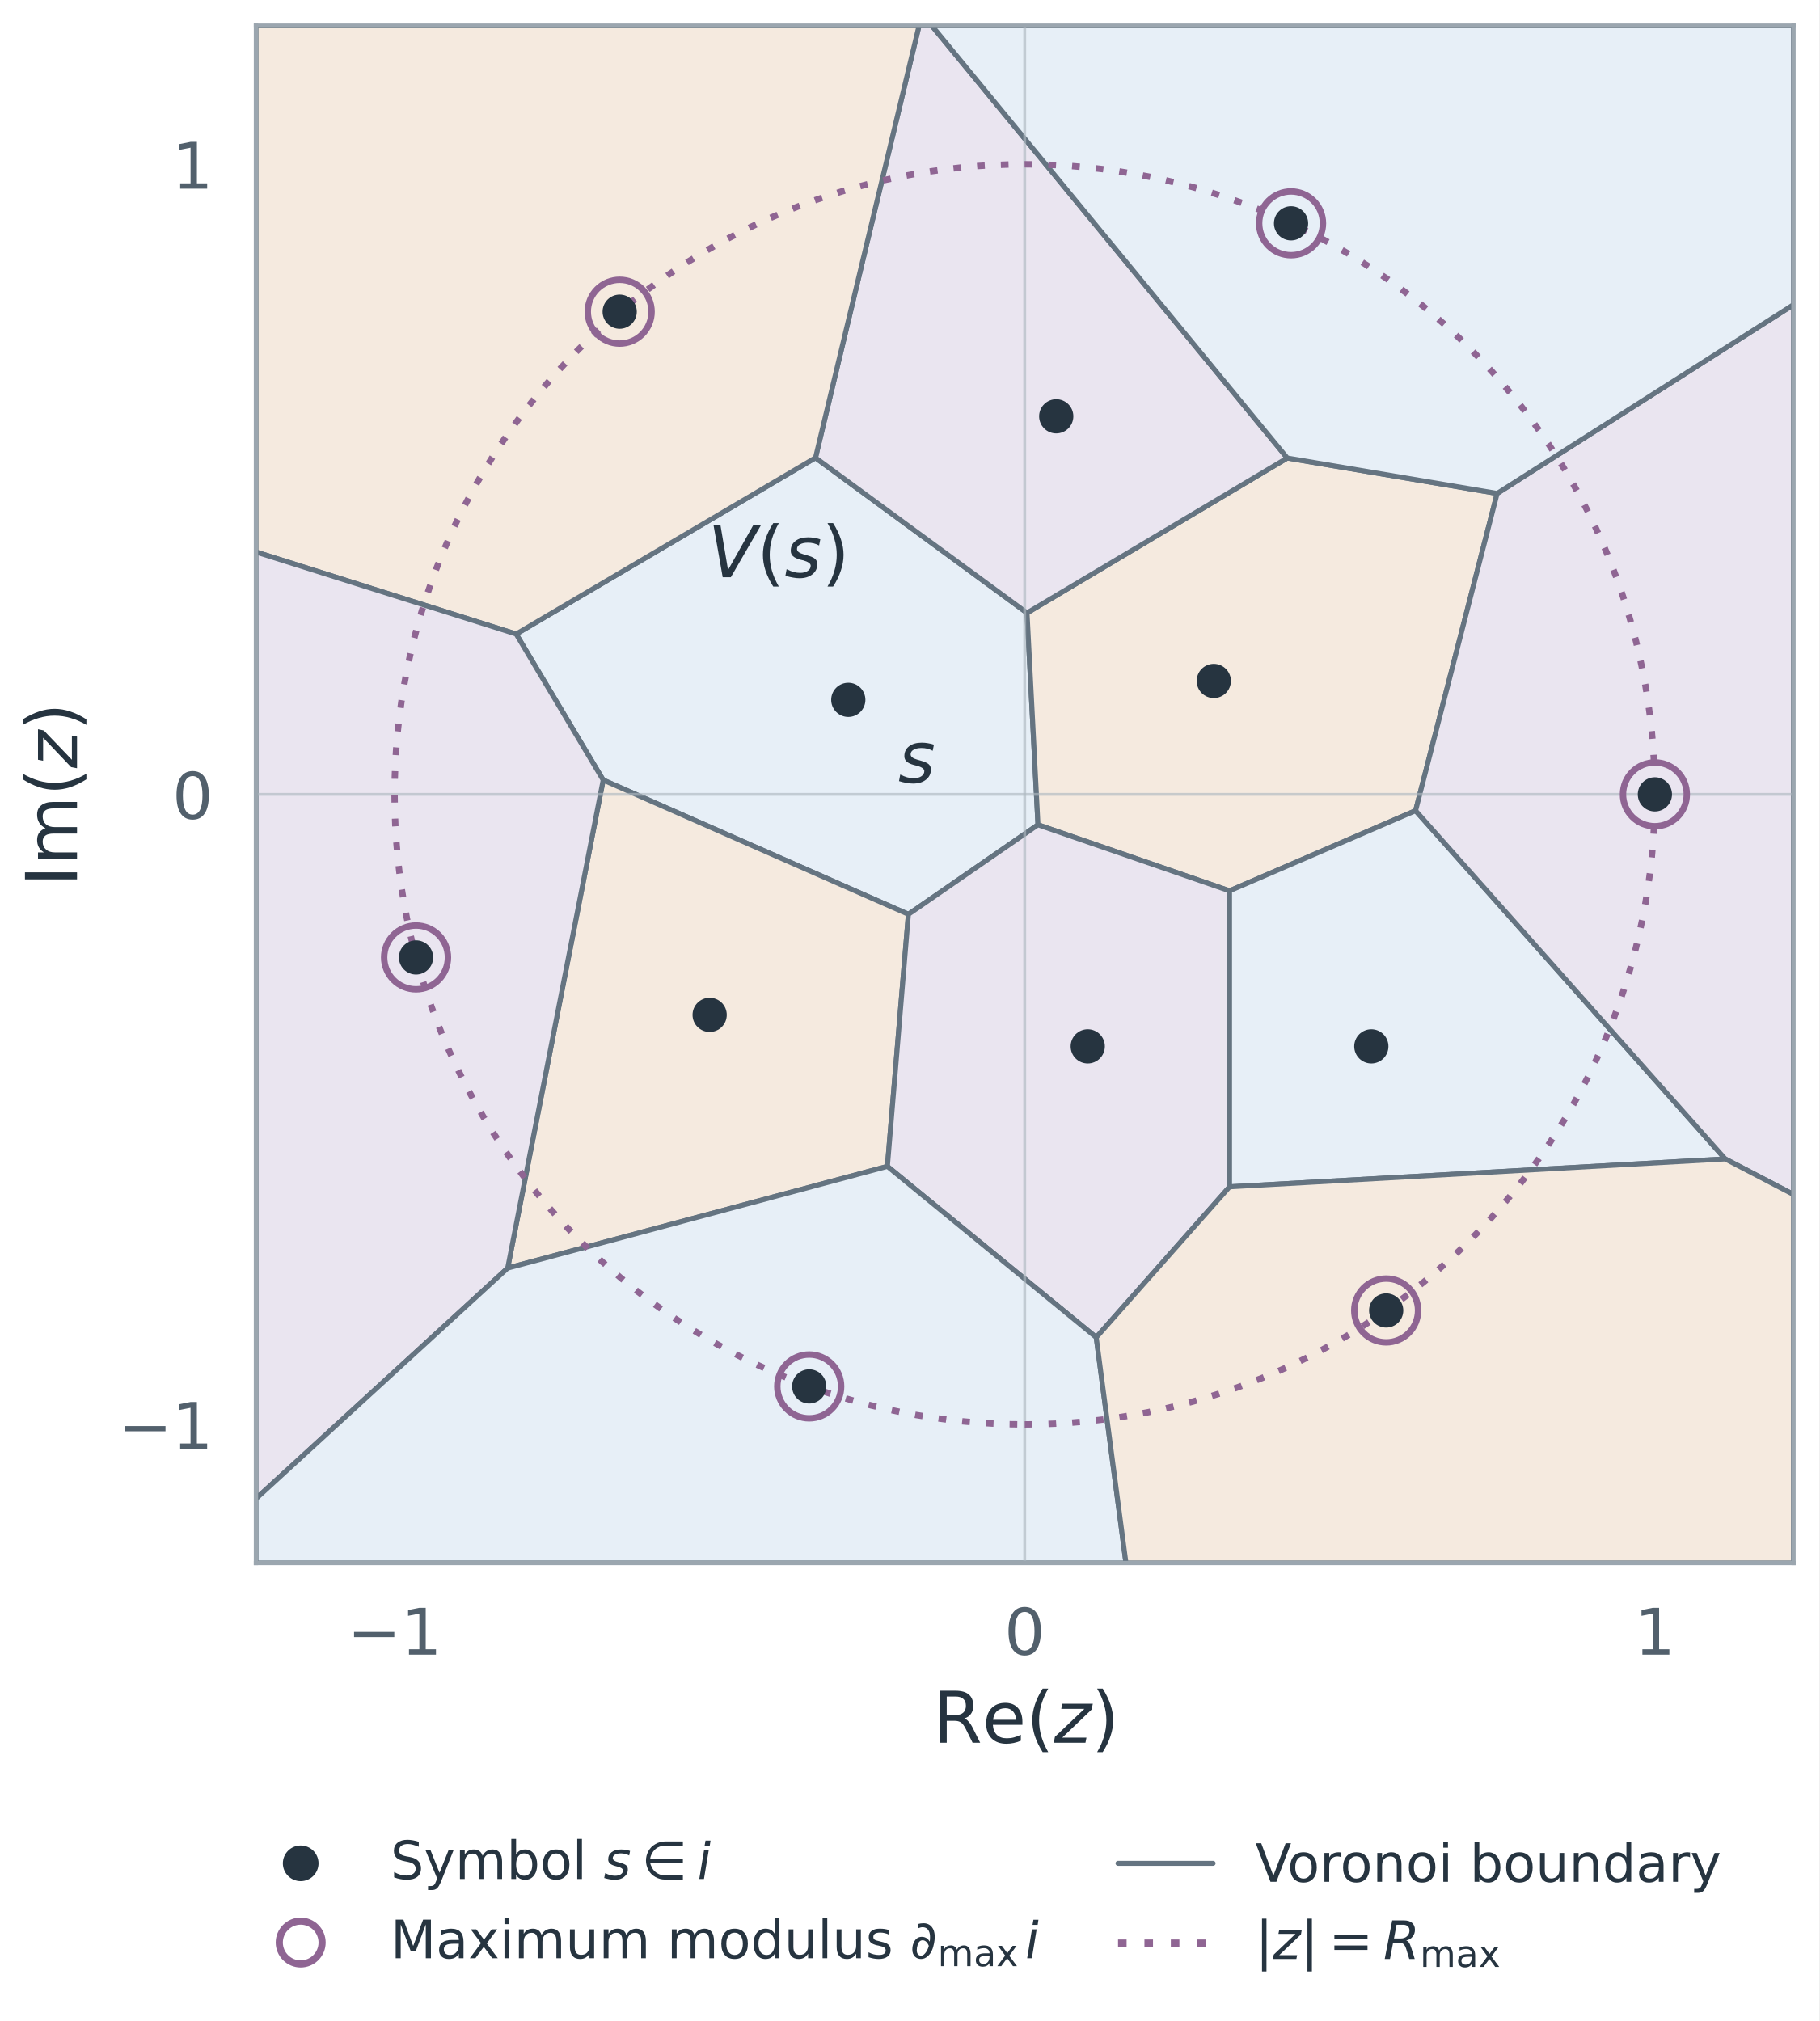
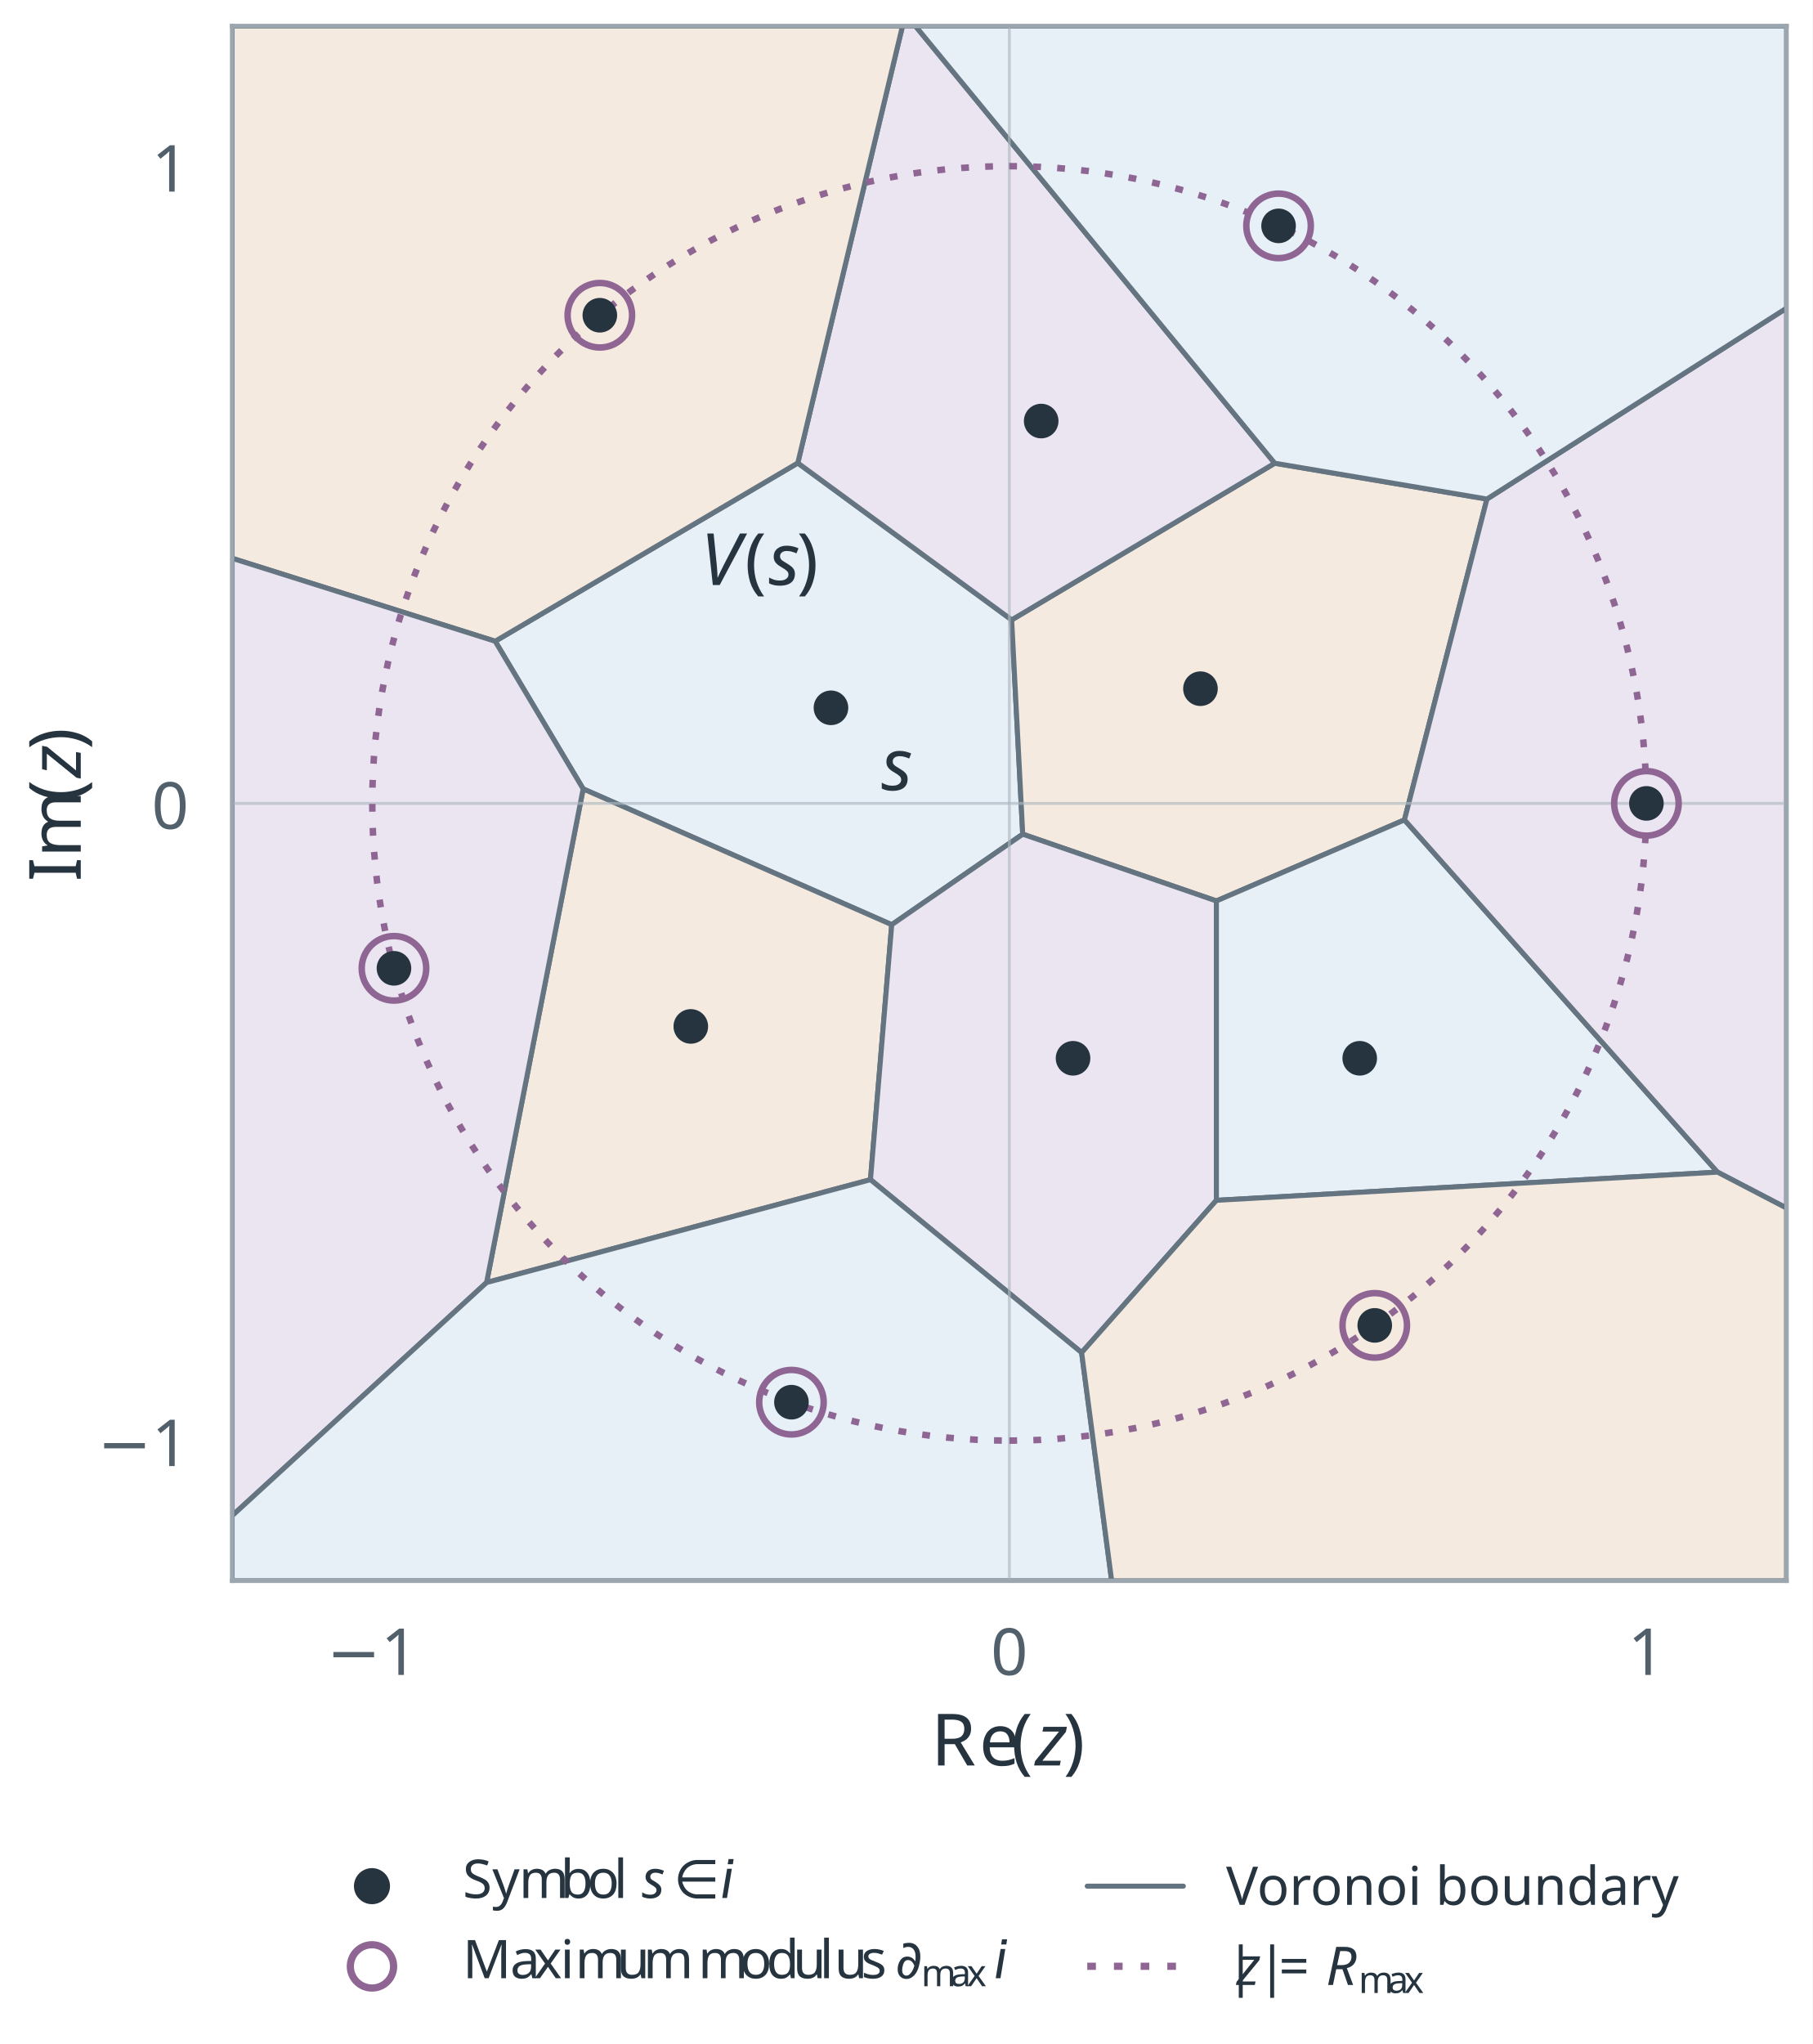
- <svg xmlns="http://www.w3.org/2000/svg" xmlns:xlink="http://www.w3.org/1999/xlink" width="254.966pt" height="283.292pt" viewBox="0 0 254.966 283.292" version="1.1">
+ <svg xmlns="http://www.w3.org/2000/svg" xmlns:xlink="http://www.w3.org/1999/xlink" width="251.273pt" height="283.292pt" viewBox="0 0 251.273 283.292" version="1.1">
  <defs>
    <style type="text/css">*{stroke-linejoin: round; stroke-linecap: butt}</style>
  </defs>
  <g id="figure_1">
    <g id="patch_1">
-       <path d="M 0 283.292  L 254.966 283.292  L 254.966 0  L 0 0  z " style="fill: #ffffff" />
+       <path d="M 0 283.292  L 251.273 283.292  L 251.273 0  L 0 0  z " style="fill: #ffffff" />
    </g>
    <g id="axes_1">
      <g id="patch_2">
-         <path d="M 35.87 219.096  L 251.366 219.096  L 251.366 3.6  L 35.87 3.6  z " style="fill: #ffffff" />
+         <path d="M 32.177 219.096  L 247.673 219.096  L 247.673 3.6  L 32.177 3.6  z " style="fill: #ffffff" />
      </g>
      <g id="matplotlib.axis_1">
        <g id="xtick_1">
          <g id="text_1">
-             <text style="font-size: 9px; font-family: 'DejaVu Sans'; text-anchor: middle; fill: #52606c" x="55.3" y="231.934" transform="rotate(-0 55.30028 231.9339)">−1</text>
+             <text style="font-size: 9px; font-family: 'Termes Figure'; text-anchor: middle; fill: #52606c" x="51.607" y="232.143" transform="rotate(-0 51.60653 232.143)">−1</text>
          </g>
        </g>
        <g id="xtick_2">
          <g id="text_2">
-             <text style="font-size: 9px; font-family: 'DejaVu Sans'; text-anchor: middle; fill: #52606c" x="143.618" y="231.934" transform="rotate(-0 143.6183 231.9339)">0</text>
+             <text style="font-size: 9px; font-family: 'Termes Figure'; text-anchor: middle; fill: #52606c" x="139.925" y="232.143" transform="rotate(-0 139.9246 232.143)">0</text>
          </g>
        </g>
        <g id="xtick_3">
          <g id="text_3">
-             <text style="font-size: 9px; font-family: 'DejaVu Sans'; text-anchor: middle; fill: #52606c" x="231.936" y="231.934" transform="rotate(-0 231.9363 231.9339)">1</text>
+             <text style="font-size: 9px; font-family: 'Termes Figure'; text-anchor: middle; fill: #52606c" x="228.243" y="232.143" transform="rotate(-0 228.2426 232.143)">1</text>
          </g>
        </g>
        <g id="text_4">
-           <g style="fill: #263440" transform="translate(130.7183 244.696)">
+           <g style="fill: #263440" transform="translate(129.0746 244.926)">
            <text>
-               <tspan x="0" y="-0.406" style="font-size: 10px; font-family: 'DejaVu Sans'; fill: #263440">R</tspan>
-               <tspan x="6.948" y="-0.406" style="font-size: 10px; font-family: 'DejaVu Sans'; fill: #263440">e</tspan>
-               <tspan x="13.101" y="-0.406" style="font-size: 10px; font-family: 'DejaVu Sans'; fill: #263440">(</tspan>
-               <tspan x="22.251" y="-0.406" style="font-size: 10px; font-family: 'DejaVu Sans'; fill: #263440">)</tspan>
-               <tspan x="17.002" y="-0.406" style="font-style: oblique; font-size: 10px; font-family: 'DejaVu Sans'; fill: #263440">z</tspan>
+               <tspan x="0" y="-0.234" style="font-size: 10px; font-family: 'STIXGeneral'; fill: #263440">R</tspan>
+               <tspan x="6.67" y="-0.234" style="font-size: 10px; font-family: 'STIXGeneral'; fill: #263440">e</tspan>
+               <tspan x="11.11" y="-0.234" style="font-size: 10px; font-family: 'STIXGeneral'; fill: #263440">(</tspan>
+               <tspan x="18.33" y="-0.234" style="font-size: 10px; font-family: 'STIXGeneral'; fill: #263440">)</tspan>
+               <tspan x="14.44" y="-0.234" style="font-style: italic; font-size: 10px; font-family: 'STIXGeneral'; fill: #263440">z</tspan>
            </text>
          </g>
        </g>
      </g>
      <g id="matplotlib.axis_2">
        <g id="ytick_1">
          <g id="text_5">
-             <text style="font-size: 9px; font-family: 'DejaVu Sans'; text-anchor: end; fill: #52606c" x="29.87" y="203.085" transform="rotate(-0 29.87031 203.085)">−1</text>
+             <text style="font-size: 9px; font-family: 'Termes Figure'; text-anchor: end; fill: #52606c" x="26.177" y="203.19" transform="rotate(-0 26.17656 203.1895)">−1</text>
          </g>
        </g>
        <g id="ytick_2">
          <g id="text_6">
-             <text style="font-size: 9px; font-family: 'DejaVu Sans'; text-anchor: end; fill: #52606c" x="29.87" y="114.767" transform="rotate(-0 29.87031 114.7669)">0</text>
+             <text style="font-size: 9px; font-family: 'Termes Figure'; text-anchor: end; fill: #52606c" x="26.177" y="114.871" transform="rotate(-0 26.17656 114.8715)">0</text>
          </g>
        </g>
        <g id="ytick_3">
          <g id="text_7">
-             <text style="font-size: 9px; font-family: 'DejaVu Sans'; text-anchor: end; fill: #52606c" x="29.87" y="26.449" transform="rotate(-0 29.87031 26.44891)">1</text>
+             <text style="font-size: 9px; font-family: 'Termes Figure'; text-anchor: end; fill: #52606c" x="26.177" y="26.553" transform="rotate(-0 26.17656 26.55347)">1</text>
          </g>
        </g>
        <g id="text_8">
-           <g style="fill: #263440" transform="translate(11.2 124.248) rotate(-90)">
+           <g style="fill: #263440" transform="translate(11.43 122.198) rotate(-90)">
            <text>
-               <tspan x="0" y="-0.406" style="font-size: 10px; font-family: 'DejaVu Sans'; fill: #263440">I</tspan>
-               <tspan x="2.949" y="-0.406" style="font-size: 10px; font-family: 'DejaVu Sans'; fill: #263440">m</tspan>
-               <tspan x="12.69" y="-0.406" style="font-size: 10px; font-family: 'DejaVu Sans'; fill: #263440">(</tspan>
-               <tspan x="21.841" y="-0.406" style="font-size: 10px; font-family: 'DejaVu Sans'; fill: #263440">)</tspan>
-               <tspan x="16.592" y="-0.406" style="font-style: oblique; font-size: 10px; font-family: 'DejaVu Sans'; fill: #263440">z</tspan>
+               <tspan x="0" y="-0.234" style="font-size: 10px; font-family: 'STIXGeneral'; fill: #263440">I</tspan>
+               <tspan x="3.33" y="-0.234" style="font-size: 10px; font-family: 'STIXGeneral'; fill: #263440">m</tspan>
+               <tspan x="11.11" y="-0.234" style="font-size: 10px; font-family: 'STIXGeneral'; fill: #263440">(</tspan>
+               <tspan x="18.33" y="-0.234" style="font-size: 10px; font-family: 'STIXGeneral'; fill: #263440">)</tspan>
+               <tspan x="14.44" y="-0.234" style="font-style: italic; font-size: 10px; font-family: 'STIXGeneral'; fill: #263440">z</tspan>
            </text>
          </g>
        </g>
      </g>
      <g id="patch_3">
-         <path d="M 145.476 115.613  L 143.94 85.913  L 114.291 64.17  L 72.341 88.874  L 84.539 109.34  L 127.314 128.161  z " clip-path="url(#p32d2701789)" style="fill: #e7eff7; stroke: #657481; stroke-width: 0.7; stroke-linejoin: miter" />
+         <path d="M 141.782 115.613  L 140.246 85.913  L 110.597 64.17  L 68.647 88.874  L 80.845 109.34  L 123.62 128.161  z " clip-path="url(#p84a6590c5a)" style="fill: #e7eff7; stroke: #657481; stroke-width: 0.7; stroke-linejoin: miter" />
      </g>
      <g id="patch_4">
-         <path d="M 180.413 64.202  L 143.94 85.913  L 145.476 115.613  L 172.322 124.87  L 198.394 113.632  L 209.827 69.168  z " clip-path="url(#p32d2701789)" style="fill: #f5eadf; stroke: #657481; stroke-width: 0.7; stroke-linejoin: miter" />
+         <path d="M 176.719 64.202  L 140.246 85.913  L 141.782 115.613  L 168.628 124.87  L 194.7 113.632  L 206.134 69.168  z " clip-path="url(#p84a6590c5a)" style="fill: #f5eadf; stroke: #657481; stroke-width: 0.7; stroke-linejoin: miter" />
      </g>
      <g id="patch_5">
-         <path d="M 130.595 3.6  L 128.808 3.6  L 114.291 64.17  L 143.94 85.913  L 180.413 64.202  z " clip-path="url(#p32d2701789)" style="fill: #eae5f0; stroke: #657481; stroke-width: 0.7; stroke-linejoin: miter" />
+         <path d="M 126.901 3.6  L 125.114 3.6  L 110.597 64.17  L 140.246 85.913  L 176.719 64.202  z " clip-path="url(#p84a6590c5a)" style="fill: #eae5f0; stroke: #657481; stroke-width: 0.7; stroke-linejoin: miter" />
      </g>
      <g id="patch_6">
-         <path d="M 124.369 163.495  L 127.314 128.161  L 84.539 109.34  L 71.151 177.752  z " clip-path="url(#p32d2701789)" style="fill: #f5eadf; stroke: #657481; stroke-width: 0.7; stroke-linejoin: miter" />
+         <path d="M 120.675 163.495  L 123.62 128.161  L 80.845 109.34  L 67.457 177.752  z " clip-path="url(#p84a6590c5a)" style="fill: #f5eadf; stroke: #657481; stroke-width: 0.7; stroke-linejoin: miter" />
      </g>
      <g id="patch_7">
-         <path d="M 172.322 166.361  L 172.322 124.87  L 145.476 115.613  L 127.314 128.161  L 124.369 163.495  L 153.64 187.468  z " clip-path="url(#p32d2701789)" style="fill: #eae5f0; stroke: #657481; stroke-width: 0.7; stroke-linejoin: miter" />
+         <path d="M 168.628 166.361  L 168.628 124.87  L 141.782 115.613  L 123.62 128.161  L 120.675 163.495  L 149.946 187.468  z " clip-path="url(#p84a6590c5a)" style="fill: #eae5f0; stroke: #657481; stroke-width: 0.7; stroke-linejoin: miter" />
      </g>
      <g id="patch_8">
-         <path d="M 241.791 162.453  L 198.394 113.632  L 172.322 124.87  L 172.322 166.361  z " clip-path="url(#p32d2701789)" style="fill: #e7eff7; stroke: #657481; stroke-width: 0.7; stroke-linejoin: miter" />
+         <path d="M 238.097 162.453  L 194.7 113.632  L 168.628 124.87  L 168.628 166.361  z " clip-path="url(#p84a6590c5a)" style="fill: #e7eff7; stroke: #657481; stroke-width: 0.7; stroke-linejoin: miter" />
      </g>
      <g id="patch_9">
-         <path d="M 251.366 167.438  L 251.366 42.705  L 209.827 69.168  L 198.394 113.632  L 241.791 162.453  z " clip-path="url(#p32d2701789)" style="fill: #eae5f0; stroke: #657481; stroke-width: 0.7; stroke-linejoin: miter" />
+         <path d="M 247.673 167.438  L 247.673 42.705  L 206.134 69.168  L 194.7 113.632  L 238.097 162.453  z " clip-path="url(#p84a6590c5a)" style="fill: #eae5f0; stroke: #657481; stroke-width: 0.7; stroke-linejoin: miter" />
      </g>
      <g id="patch_10">
-         <path d="M 251.366 42.705  L 251.366 3.6  L 130.595 3.6  L 180.413 64.202  L 209.827 69.168  z " clip-path="url(#p32d2701789)" style="fill: #e7eff7; stroke: #657481; stroke-width: 0.7; stroke-linejoin: miter" />
+         <path d="M 247.673 42.705  L 247.673 3.6  L 126.901 3.6  L 176.719 64.202  L 206.134 69.168  z " clip-path="url(#p84a6590c5a)" style="fill: #e7eff7; stroke: #657481; stroke-width: 0.7; stroke-linejoin: miter" />
      </g>
      <g id="patch_11">
-         <path d="M 128.808 3.6  L 35.87 3.6  L 35.87 77.375  L 72.341 88.874  L 114.291 64.17  z " clip-path="url(#p32d2701789)" style="fill: #f5eadf; stroke: #657481; stroke-width: 0.7; stroke-linejoin: miter" />
+         <path d="M 125.114 3.6  L 32.177 3.6  L 32.177 77.375  L 68.647 88.874  L 110.597 64.17  z " clip-path="url(#p84a6590c5a)" style="fill: #f5eadf; stroke: #657481; stroke-width: 0.7; stroke-linejoin: miter" />
      </g>
      <g id="patch_12">
-         <path d="M 71.151 177.752  L 84.539 109.34  L 72.341 88.874  L 35.87 77.375  L 35.87 210.081  z " clip-path="url(#p32d2701789)" style="fill: #eae5f0; stroke: #657481; stroke-width: 0.7; stroke-linejoin: miter" />
+         <path d="M 67.457 177.752  L 80.845 109.34  L 68.647 88.874  L 32.177 77.375  L 32.177 210.081  z " clip-path="url(#p84a6590c5a)" style="fill: #eae5f0; stroke: #657481; stroke-width: 0.7; stroke-linejoin: miter" />
      </g>
      <g id="patch_13">
-         <path d="M 35.87 219.096  L 157.804 219.096  L 153.64 187.468  L 124.369 163.495  L 71.151 177.752  L 35.87 210.081  z " clip-path="url(#p32d2701789)" style="fill: #e7eff7; stroke: #657481; stroke-width: 0.7; stroke-linejoin: miter" />
+         <path d="M 32.177 219.096  L 154.11 219.096  L 149.946 187.468  L 120.675 163.495  L 67.457 177.752  L 32.177 210.081  z " clip-path="url(#p84a6590c5a)" style="fill: #e7eff7; stroke: #657481; stroke-width: 0.7; stroke-linejoin: miter" />
      </g>
      <g id="patch_14">
-         <path d="M 157.804 219.096  L 251.366 219.096  L 251.366 167.438  L 241.791 162.453  L 172.322 166.361  L 153.64 187.468  z " clip-path="url(#p32d2701789)" style="fill: #f5eadf; stroke: #657481; stroke-width: 0.7; stroke-linejoin: miter" />
+         <path d="M 154.11 219.096  L 247.673 219.096  L 247.673 167.438  L 238.097 162.453  L 168.628 166.361  L 149.946 187.468  z " clip-path="url(#p84a6590c5a)" style="fill: #f5eadf; stroke: #657481; stroke-width: 0.7; stroke-linejoin: miter" />
      </g>
      <g id="line2d_1">
-         <path d="M 35.87 111.348  L 251.366 111.348  " clip-path="url(#p32d2701789)" style="fill: none; stroke: #aeb8c0; stroke-opacity: 0.65; stroke-width: 0.4; stroke-linecap: round" />
+         <path d="M 32.177 111.348  L 247.673 111.348  " clip-path="url(#p84a6590c5a)" style="fill: none; stroke: #aeb8c0; stroke-opacity: 0.65; stroke-width: 0.4; stroke-linecap: round" />
      </g>
      <g id="line2d_2">
-         <path d="M 143.618 219.096  L 143.618 3.6  " clip-path="url(#p32d2701789)" style="fill: none; stroke: #aeb8c0; stroke-opacity: 0.65; stroke-width: 0.4; stroke-linecap: round" />
+         <path d="M 139.925 219.096  L 139.925 3.6  " clip-path="url(#p84a6590c5a)" style="fill: none; stroke: #aeb8c0; stroke-opacity: 0.65; stroke-width: 0.4; stroke-linecap: round" />
      </g>
      <g id="patch_15">
-         <path d="M 35.87 219.096  L 35.87 3.6  " style="fill: none; stroke: #9ba6af; stroke-width: 0.6; stroke-linejoin: miter; stroke-linecap: square" />
+         <path d="M 32.177 219.096  L 32.177 3.6  " style="fill: none; stroke: #9ba6af; stroke-width: 0.6; stroke-linejoin: miter; stroke-linecap: square" />
      </g>
      <g id="patch_16">
-         <path d="M 251.366 219.096  L 251.366 3.6  " style="fill: none; stroke: #9ba6af; stroke-width: 0.6; stroke-linejoin: miter; stroke-linecap: square" />
+         <path d="M 247.673 219.096  L 247.673 3.6  " style="fill: none; stroke: #9ba6af; stroke-width: 0.6; stroke-linejoin: miter; stroke-linecap: square" />
      </g>
      <g id="patch_17">
-         <path d="M 35.87 219.096  L 251.366 219.096  " style="fill: none; stroke: #9ba6af; stroke-width: 0.6; stroke-linejoin: miter; stroke-linecap: square" />
+         <path d="M 32.177 219.096  L 247.673 219.096  " style="fill: none; stroke: #9ba6af; stroke-width: 0.6; stroke-linejoin: miter; stroke-linecap: square" />
      </g>
      <g id="patch_18">
-         <path d="M 35.87 3.6  L 251.366 3.6  " style="fill: none; stroke: #9ba6af; stroke-width: 0.6; stroke-linejoin: miter; stroke-linecap: square" />
+         <path d="M 32.177 3.6  L 247.673 3.6  " style="fill: none; stroke: #9ba6af; stroke-width: 0.6; stroke-linejoin: miter; stroke-linecap: square" />
      </g>
      <g id="patch_19">
-         <path d="M 143.618 199.666  C 167.041 199.666 189.507 190.36 206.069 173.798  C 222.631 157.236 231.936 134.77 231.936 111.348  C 231.936 87.926 222.631 65.46 206.069 48.898  C 189.507 32.336 167.041 23.03 143.618 23.03  C 120.196 23.03 97.73 32.336 81.168 48.898  C 64.606 65.46 55.3 87.926 55.3 111.348  C 55.3 134.77 64.606 157.236 81.168 173.798  C 97.73 190.36 120.196 199.666 143.618 199.666  L 143.618 199.666  z " clip-path="url(#p32d2701789)" style="fill: none; stroke-dasharray: 1.08,2.25; stroke-dashoffset: 0; stroke: #8f6593; stroke-width: 0.9; stroke-linejoin: miter" />
+         <path d="M 139.925 199.666  C 163.347 199.666 185.813 190.36 202.375 173.798  C 218.937 157.236 228.243 134.77 228.243 111.348  C 228.243 87.926 218.937 65.46 202.375 48.898  C 185.813 32.336 163.347 23.03 139.925 23.03  C 116.502 23.03 94.036 32.336 77.474 48.898  C 60.912 65.46 51.607 87.926 51.607 111.348  C 51.607 134.77 60.912 157.236 77.474 173.798  C 94.036 190.36 116.502 199.666 139.925 199.666  L 139.925 199.666  z " clip-path="url(#p84a6590c5a)" style="fill: none; stroke-dasharray: 1.08,2.25; stroke-dashoffset: 0; stroke: #8f6593; stroke-width: 0.9; stroke-linejoin: miter" />
      </g>
      <g id="PathCollection_1">
        <defs>
-           <path id="C0_0_410aed435f" d="M 0 4.472  C 1.186 4.472 2.324 4.001 3.162 3.162  C 4.001 2.324 4.472 1.186 4.472 -0  C 4.472 -1.186 4.001 -2.324 3.162 -3.162  C 2.324 -4.001 1.186 -4.472 0 -4.472  C -1.186 -4.472 -2.324 -4.001 -3.162 -3.162  C -4.001 -2.324 -4.472 -1.186 -4.472 0  C -4.472 1.186 -4.001 2.324 -3.162 3.162  C -2.324 4.001 -1.186 4.472 0 4.472  z " />
-         </defs>
-         <g clip-path="url(#p32d2701789)">
-           <use xlink:href="#C0_0_410aed435f" x="231.936" y="111.348" style="fill: none; stroke: #8f6593; stroke-width: 0.9" />
-         </g>
-         <g clip-path="url(#p32d2701789)">
-           <use xlink:href="#C0_0_410aed435f" x="180.943" y="31.305" style="fill: none; stroke: #8f6593; stroke-width: 0.9" />
-         </g>
-         <g clip-path="url(#p32d2701789)">
-           <use xlink:href="#C0_0_410aed435f" x="86.849" y="43.692" style="fill: none; stroke: #8f6593; stroke-width: 0.9" />
-         </g>
-         <g clip-path="url(#p32d2701789)">
-           <use xlink:href="#C0_0_410aed435f" x="58.31" y="134.206" style="fill: none; stroke: #8f6593; stroke-width: 0.9" />
-         </g>
-         <g clip-path="url(#p32d2701789)">
-           <use xlink:href="#C0_0_410aed435f" x="113.412" y="194.34" style="fill: none; stroke: #8f6593; stroke-width: 0.9" />
-         </g>
-         <g clip-path="url(#p32d2701789)">
-           <use xlink:href="#C0_0_410aed435f" x="194.275" y="183.694" style="fill: none; stroke: #8f6593; stroke-width: 0.9" />
+           <path id="C0_0_d5662fa3e3" d="M 0 4.472  C 1.186 4.472 2.324 4.001 3.162 3.162  C 4.001 2.324 4.472 1.186 4.472 -0  C 4.472 -1.186 4.001 -2.324 3.162 -3.162  C 2.324 -4.001 1.186 -4.472 0 -4.472  C -1.186 -4.472 -2.324 -4.001 -3.162 -3.162  C -4.001 -2.324 -4.472 -1.186 -4.472 0  C -4.472 1.186 -4.001 2.324 -3.162 3.162  C -2.324 4.001 -1.186 4.472 0 4.472  z " />
+         </defs>
+         <g clip-path="url(#p84a6590c5a)">
+           <use xlink:href="#C0_0_d5662fa3e3" x="228.243" y="111.348" style="fill: none; stroke: #8f6593; stroke-width: 0.9" />
+         </g>
+         <g clip-path="url(#p84a6590c5a)">
+           <use xlink:href="#C0_0_d5662fa3e3" x="177.249" y="31.305" style="fill: none; stroke: #8f6593; stroke-width: 0.9" />
+         </g>
+         <g clip-path="url(#p84a6590c5a)">
+           <use xlink:href="#C0_0_d5662fa3e3" x="83.155" y="43.692" style="fill: none; stroke: #8f6593; stroke-width: 0.9" />
+         </g>
+         <g clip-path="url(#p84a6590c5a)">
+           <use xlink:href="#C0_0_d5662fa3e3" x="54.616" y="134.206" style="fill: none; stroke: #8f6593; stroke-width: 0.9" />
+         </g>
+         <g clip-path="url(#p84a6590c5a)">
+           <use xlink:href="#C0_0_d5662fa3e3" x="109.718" y="194.34" style="fill: none; stroke: #8f6593; stroke-width: 0.9" />
+         </g>
+         <g clip-path="url(#p84a6590c5a)">
+           <use xlink:href="#C0_0_d5662fa3e3" x="190.582" y="183.694" style="fill: none; stroke: #8f6593; stroke-width: 0.9" />
        </g>
      </g>
      <g id="PathCollection_2">
        <defs>
-           <path id="m802f2924cd" d="M 0 2.398  C 0.636 2.398 1.246 2.145 1.696 1.696  C 2.145 1.246 2.398 0.636 2.398 0  C 2.398 -0.636 2.145 -1.246 1.696 -1.696  C 1.246 -2.145 0.636 -2.398 0 -2.398  C -0.636 -2.398 -1.246 -2.145 -1.696 -1.696  C -2.145 -1.246 -2.398 -0.636 -2.398 0  C -2.398 0.636 -2.145 1.246 -1.696 1.696  C -1.246 2.145 -0.636 2.398 0 2.398  z " />
-         </defs>
-         <g clip-path="url(#p32d2701789)">
-           <use xlink:href="#m802f2924cd" x="118.889" y="98.1" style="fill: #263440" />
-           <use xlink:href="#m802f2924cd" x="170.114" y="95.451" style="fill: #263440" />
-           <use xlink:href="#m802f2924cd" x="148.034" y="58.357" style="fill: #263440" />
-           <use xlink:href="#m802f2924cd" x="99.459" y="142.259" style="fill: #263440" />
-           <use xlink:href="#m802f2924cd" x="152.45" y="146.675" style="fill: #263440" />
-           <use xlink:href="#m802f2924cd" x="192.193" y="146.675" style="fill: #263440" />
-           <use xlink:href="#m802f2924cd" x="231.936" y="111.348" style="fill: #263440" />
-           <use xlink:href="#m802f2924cd" x="180.943" y="31.305" style="fill: #263440" />
-           <use xlink:href="#m802f2924cd" x="86.849" y="43.692" style="fill: #263440" />
-           <use xlink:href="#m802f2924cd" x="58.31" y="134.206" style="fill: #263440" />
-           <use xlink:href="#m802f2924cd" x="113.412" y="194.34" style="fill: #263440" />
-           <use xlink:href="#m802f2924cd" x="194.275" y="183.694" style="fill: #263440" />
+           <path id="ma9d845b3e7" d="M 0 2.398  C 0.636 2.398 1.246 2.145 1.696 1.696  C 2.145 1.246 2.398 0.636 2.398 0  C 2.398 -0.636 2.145 -1.246 1.696 -1.696  C 1.246 -2.145 0.636 -2.398 0 -2.398  C -0.636 -2.398 -1.246 -2.145 -1.696 -1.696  C -2.145 -1.246 -2.398 -0.636 -2.398 0  C -2.398 0.636 -2.145 1.246 -1.696 1.696  C -1.246 2.145 -0.636 2.398 0 2.398  z " />
+         </defs>
+         <g clip-path="url(#p84a6590c5a)">
+           <use xlink:href="#ma9d845b3e7" x="115.196" y="98.1" style="fill: #263440" />
+           <use xlink:href="#ma9d845b3e7" x="166.42" y="95.451" style="fill: #263440" />
+           <use xlink:href="#ma9d845b3e7" x="144.34" y="58.357" style="fill: #263440" />
+           <use xlink:href="#ma9d845b3e7" x="95.766" y="142.259" style="fill: #263440" />
+           <use xlink:href="#ma9d845b3e7" x="148.756" y="146.675" style="fill: #263440" />
+           <use xlink:href="#ma9d845b3e7" x="188.499" y="146.675" style="fill: #263440" />
+           <use xlink:href="#ma9d845b3e7" x="228.243" y="111.348" style="fill: #263440" />
+           <use xlink:href="#ma9d845b3e7" x="177.249" y="31.305" style="fill: #263440" />
+           <use xlink:href="#ma9d845b3e7" x="83.155" y="43.692" style="fill: #263440" />
+           <use xlink:href="#ma9d845b3e7" x="54.616" y="134.206" style="fill: #263440" />
+           <use xlink:href="#ma9d845b3e7" x="109.718" y="194.34" style="fill: #263440" />
+           <use xlink:href="#ma9d845b3e7" x="190.582" y="183.694" style="fill: #263440" />
        </g>
      </g>
      <g id="text_9">
-         <g style="fill: #263440" transform="translate(125.8893 110.1003)">
-           <text>
-             <tspan x="0" y="-0.406" style="font-style: oblique; font-size: 10px; font-family: 'DejaVu Sans'; fill: #263440">s</tspan>
+         <g style="fill: #263440" transform="translate(122.1955 110.1003)">
+           <text>
+             <tspan x="0" y="-0.578" style="font-style: italic; font-size: 10px; font-family: 'STIXGeneral'; fill: #263440">s</tspan>
          </text>
        </g>
      </g>
      <g id="text_10">
-         <g style="fill: #263440" transform="translate(99.22428 81.31987)">
-           <text>
-             <tspan x="0" y="-0.406" style="font-style: oblique; font-size: 10px; font-family: 'DejaVu Sans'; fill: #263440">V</tspan>
-             <tspan x="10.742" y="-0.406" style="font-style: oblique; font-size: 10px; font-family: 'DejaVu Sans'; fill: #263440">s</tspan>
-             <tspan x="6.841" y="-0.406" style="font-size: 10px; font-family: 'DejaVu Sans'; fill: #263440">(</tspan>
-             <tspan x="15.952" y="-0.406" style="font-size: 10px; font-family: 'DejaVu Sans'; fill: #263440">)</tspan>
+         <g style="fill: #263440" transform="translate(97.13053 81.31987)">
+           <text>
+             <tspan x="0" y="-0.234" style="font-style: italic; font-size: 10px; font-family: 'STIXGeneral'; fill: #263440">V</tspan>
+             <tspan x="9.44" y="-0.234" style="font-style: italic; font-size: 10px; font-family: 'STIXGeneral'; fill: #263440">s</tspan>
+             <tspan x="6.11" y="-0.234" style="font-size: 10px; font-family: 'STIXGeneral'; fill: #263440">(</tspan>
+             <tspan x="13.33" y="-0.234" style="font-size: 10px; font-family: 'STIXGeneral'; fill: #263440">)</tspan>
          </text>
        </g>
      </g>
    </g>
    <g id="legend_1">
      <g id="line2d_3">
        <defs>
-           <path id="m2d902c6207" d="M 0 2  C 0.53 2 1.039 1.789 1.414 1.414  C 1.789 1.039 2 0.53 2 0  C 2 -0.53 1.789 -1.039 1.414 -1.414  C 1.039 -1.789 0.53 -2 0 -2  C -0.53 -2 -1.039 -1.789 -1.414 -1.414  C -1.789 -1.039 -2 -0.53 -2 0  C -2 0.53 -1.789 1.039 -1.414 1.414  C -1.039 1.789 -0.53 2 0 2  z " style="stroke: #263440" />
+           <path id="m94f4b7909a" d="M 0 2  C 0.53 2 1.039 1.789 1.414 1.414  C 1.789 1.039 2 0.53 2 0  C 2 -0.53 1.789 -1.039 1.414 -1.414  C 1.039 -1.789 0.53 -2 0 -2  C -0.53 -2 -1.039 -1.789 -1.414 -1.414  C -1.789 -1.039 -2 -0.53 -2 0  C -2 0.53 -1.789 1.039 -1.414 1.414  C -1.039 1.789 -0.53 2 0 2  z " style="stroke: #263440" />
        </defs>
        <g>
-           <use xlink:href="#m2d902c6207" x="42.143" y="261.189" style="fill: #263440; stroke: #263440" />
+           <use xlink:href="#m94f4b7909a" x="51.567" y="261.414" style="fill: #263440; stroke: #263440" />
        </g>
      </g>
      <g id="text_11">
-         <g style="fill: #263440" transform="translate(54.72266 263.7785)">
-           <text>
-             <tspan x="0" y="-0.391" style="font-size: 7.4px; font-family: 'DejaVu Sans'; fill: #263440">S</tspan>
-             <tspan x="4.691" y="-0.391" style="font-size: 7.4px; font-family: 'DejaVu Sans'; fill: #263440">y</tspan>
-             <tspan x="9.065" y="-0.391" style="font-size: 7.4px; font-family: 'DejaVu Sans'; fill: #263440">m</tspan>
-             <tspan x="16.264" y="-0.391" style="font-size: 7.4px; font-family: 'DejaVu Sans'; fill: #263440">b</tspan>
-             <tspan x="20.956" y="-0.391" style="font-size: 7.4px; font-family: 'DejaVu Sans'; fill: #263440">o</tspan>
-             <tspan x="25.477" y="-0.391" style="font-size: 7.4px; font-family: 'DejaVu Sans'; fill: #263440">l</tspan>
-             <tspan x="27.531" y="-0.391" style="font-size: 7.4px; font-family: 'DejaVu Sans'; fill: #263440"> </tspan>
-             <tspan x="35.17" y="-0.391" style="font-size: 7.4px; font-family: 'DejaVu Sans'; fill: #263440">∈</tspan>
-             <tspan x="29.88" y="-0.391" style="font-style: oblique; font-size: 7.4px; font-family: 'DejaVu Sans'; fill: #263440">s</tspan>
-             <tspan x="43.048" y="-0.391" style="font-style: italic; font-size: 7.4px; font-family: 'STIXNonUnicode'; fill: #263440"></tspan>
+         <g style="fill: #263440" transform="translate(64.14656 264.004)">
+           <text>
+             <tspan x="0" y="-0.953" style="font-size: 7.4px; font-family: 'Termes Figure'; fill: #263440">S</tspan>
+             <tspan x="4.109" y="-0.953" style="font-size: 7.4px; font-family: 'Termes Figure'; fill: #263440">y</tspan>
+             <tspan x="7.805" y="-0.953" style="font-size: 7.4px; font-family: 'Termes Figure'; fill: #263440">m</tspan>
+             <tspan x="13.555" y="-0.953" style="font-size: 7.4px; font-family: 'Termes Figure'; fill: #263440">b</tspan>
+             <tspan x="17.25" y="-0.953" style="font-size: 7.4px; font-family: 'Termes Figure'; fill: #263440">o</tspan>
+             <tspan x="20.945" y="-0.953" style="font-size: 7.4px; font-family: 'Termes Figure'; fill: #263440">l</tspan>
+             <tspan x="23" y="-0.953" style="font-size: 7.4px; font-family: 'Termes Figure'; fill: #263440"> </tspan>
+             <tspan x="24.848" y="-0.953" style="font-style: italic; font-size: 7.4px; font-family: 'STIXGeneral'; fill: #263440">s</tspan>
+             <tspan x="29.203" y="-0.953" style="font-size: 7.4px; font-family: 'STIXGeneral'; fill: #263440">∈</tspan>
+             <tspan x="35.745" y="-0.953" style="font-style: italic; font-size: 7.4px; font-family: 'STIXNonUnicode'; fill: #263440"></tspan>
          </text>
        </g>
      </g>
      <g id="line2d_4">
        <defs>
-           <path id="m253991c07b" d="M 0 3  C 0.796 3 1.559 2.684 2.121 2.121  C 2.684 1.559 3 0.796 3 0  C 3 -0.796 2.684 -1.559 2.121 -2.121  C 1.559 -2.684 0.796 -3 0 -3  C -0.796 -3 -1.559 -2.684 -2.121 -2.121  C -2.684 -1.559 -3 -0.796 -3 0  C -3 0.796 -2.684 1.559 -2.121 2.121  C -1.559 2.684 -0.796 3 0 3  z " style="stroke: #8f6593" />
+           <path id="m2f28fd3a62" d="M 0 3  C 0.796 3 1.559 2.684 2.121 2.121  C 2.684 1.559 3 0.796 3 0  C 3 -0.796 2.684 -1.559 2.121 -2.121  C 1.559 -2.684 0.796 -3 0 -3  C -0.796 -3 -1.559 -2.684 -2.121 -2.121  C -2.684 -1.559 -3 -0.796 -3 0  C -3 0.796 -2.684 1.559 -2.121 2.121  C -1.559 2.684 -0.796 3 0 3  z " style="stroke: #8f6593" />
        </defs>
        <g>
-           <use xlink:href="#m253991c07b" x="42.143" y="272.29" style="fill-opacity: 0; stroke: #8f6593" />
+           <use xlink:href="#m2f28fd3a62" x="51.567" y="272.536" style="fill-opacity: 0; stroke: #8f6593" />
        </g>
      </g>
      <g id="text_12">
-         <g style="fill: #263440" transform="translate(54.72266 274.8803)">
-           <text>
-             <tspan x="0" y="-0.391" style="font-size: 7.4px; font-family: 'DejaVu Sans'; fill: #263440">M</tspan>
-             <tspan x="6.377" y="-0.391" style="font-size: 7.4px; font-family: 'DejaVu Sans'; fill: #263440">a</tspan>
-             <tspan x="10.906" y="-0.391" style="font-size: 7.4px; font-family: 'DejaVu Sans'; fill: #263440">x</tspan>
-             <tspan x="15.279" y="-0.391" style="font-size: 7.4px; font-family: 'DejaVu Sans'; fill: #263440">i</tspan>
-             <tspan x="17.333" y="-0.391" style="font-size: 7.4px; font-family: 'DejaVu Sans'; fill: #263440">m</tspan>
-             <tspan x="24.532" y="-0.391" style="font-size: 7.4px; font-family: 'DejaVu Sans'; fill: #263440">u</tspan>
-             <tspan x="29.216" y="-0.391" style="font-size: 7.4px; font-family: 'DejaVu Sans'; fill: #263440">m</tspan>
-             <tspan x="36.415" y="-0.391" style="font-size: 7.4px; font-family: 'DejaVu Sans'; fill: #263440"> </tspan>
-             <tspan x="38.765" y="-0.391" style="font-size: 7.4px; font-family: 'DejaVu Sans'; fill: #263440">m</tspan>
-             <tspan x="45.964" y="-0.391" style="font-size: 7.4px; font-family: 'DejaVu Sans'; fill: #263440">o</tspan>
-             <tspan x="50.486" y="-0.391" style="font-size: 7.4px; font-family: 'DejaVu Sans'; fill: #263440">d</tspan>
-             <tspan x="55.177" y="-0.391" style="font-size: 7.4px; font-family: 'DejaVu Sans'; fill: #263440">u</tspan>
-             <tspan x="59.861" y="-0.391" style="font-size: 7.4px; font-family: 'DejaVu Sans'; fill: #263440">l</tspan>
-             <tspan x="61.915" y="-0.391" style="font-size: 7.4px; font-family: 'DejaVu Sans'; fill: #263440">u</tspan>
-             <tspan x="66.599" y="-0.391" style="font-size: 7.4px; font-family: 'DejaVu Sans'; fill: #263440">s</tspan>
-             <tspan x="70.449" y="-0.391" style="font-size: 7.4px; font-family: 'DejaVu Sans'; fill: #263440"> </tspan>
-             <tspan x="72.798" y="-0.391" style="font-size: 7.4px; font-family: 'DejaVu Sans'; fill: #263440">∂</tspan>
-             <tspan x="76.691" y="0.719" style="font-size: 5.18px; font-family: 'DejaVu Sans'; fill: #263440">m</tspan>
-             <tspan x="81.73" y="0.719" style="font-size: 5.18px; font-family: 'DejaVu Sans'; fill: #263440">a</tspan>
-             <tspan x="84.901" y="0.719" style="font-size: 5.18px; font-family: 'DejaVu Sans'; fill: #263440">x</tspan>
-             <tspan x="89.005" y="-0.391" style="font-style: italic; font-size: 7.4px; font-family: 'STIXNonUnicode'; fill: #263440"></tspan>
+         <g style="fill: #263440" transform="translate(64.14656 275.1262)">
+           <text>
+             <tspan x="0" y="-0.953" style="font-size: 7.4px; font-family: 'Termes Figure'; fill: #263440">M</tspan>
+             <tspan x="6.57" y="-0.953" style="font-size: 7.4px; font-family: 'Termes Figure'; fill: #263440">a</tspan>
+             <tspan x="9.852" y="-0.953" style="font-size: 7.4px; font-family: 'Termes Figure'; fill: #263440">x</tspan>
+             <tspan x="13.547" y="-0.953" style="font-size: 7.4px; font-family: 'Termes Figure'; fill: #263440">i</tspan>
+             <tspan x="15.602" y="-0.953" style="font-size: 7.4px; font-family: 'Termes Figure'; fill: #263440">m</tspan>
+             <tspan x="21.352" y="-0.953" style="font-size: 7.4px; font-family: 'Termes Figure'; fill: #263440">u</tspan>
+             <tspan x="25.047" y="-0.953" style="font-size: 7.4px; font-family: 'Termes Figure'; fill: #263440">m</tspan>
+             <tspan x="30.797" y="-0.953" style="font-size: 7.4px; font-family: 'Termes Figure'; fill: #263440"> </tspan>
+             <tspan x="32.645" y="-0.953" style="font-size: 7.4px; font-family: 'Termes Figure'; fill: #263440">m</tspan>
+             <tspan x="38.395" y="-0.953" style="font-size: 7.4px; font-family: 'Termes Figure'; fill: #263440">o</tspan>
+             <tspan x="42.09" y="-0.953" style="font-size: 7.4px; font-family: 'Termes Figure'; fill: #263440">d</tspan>
+             <tspan x="45.786" y="-0.953" style="font-size: 7.4px; font-family: 'Termes Figure'; fill: #263440">u</tspan>
+             <tspan x="49.481" y="-0.953" style="font-size: 7.4px; font-family: 'Termes Figure'; fill: #263440">l</tspan>
+             <tspan x="51.536" y="-0.953" style="font-size: 7.4px; font-family: 'Termes Figure'; fill: #263440">u</tspan>
+             <tspan x="55.231" y="-0.953" style="font-size: 7.4px; font-family: 'Termes Figure'; fill: #263440">s</tspan>
+             <tspan x="58.106" y="-0.953" style="font-size: 7.4px; font-family: 'Termes Figure'; fill: #263440"> </tspan>
+             <tspan x="59.954" y="-0.953" style="font-size: 7.4px; font-family: 'STIXGeneral'; fill: #263440">∂</tspan>
+             <tspan x="63.551" y="0.157" style="font-size: 5.18px; font-family: 'STIXGeneral'; fill: #263440">m</tspan>
+             <tspan x="67.576" y="0.157" style="font-size: 5.18px; font-family: 'STIXGeneral'; fill: #263440">a</tspan>
+             <tspan x="69.873" y="0.157" style="font-size: 5.18px; font-family: 'STIXGeneral'; fill: #263440">x</tspan>
+             <tspan x="73.656" y="-0.953" style="font-style: italic; font-size: 7.4px; font-family: 'STIXNonUnicode'; fill: #263440"></tspan>
          </text>
        </g>
      </g>
      <g id="line2d_5">
-         <path d="M 156.695 261.189  L 163.355 261.189  L 170.015 261.189  " style="fill: none; stroke: #657481; stroke-width: 0.7; stroke-linecap: round" />
+         <path d="M 150.727 261.414  L 157.387 261.414  L 164.047 261.414  " style="fill: none; stroke: #657481; stroke-width: 0.7; stroke-linecap: round" />
      </g>
      <g id="text_13">
-         <text style="font-size: 7.4px; font-family: 'DejaVu Sans'; text-anchor: start; fill: #263440" x="175.935" y="263.779" transform="rotate(-0 175.9347 263.7785)">Voronoi boundary</text>
+         <text style="font-size: 7.4px; font-family: 'Termes Figure'; text-anchor: start; fill: #263440" x="169.967" y="264.004" transform="rotate(-0 169.9666 264.004)">Voronoi boundary</text>
      </g>
      <g id="line2d_6">
-         <path d="M 156.695 272.364  L 163.355 272.364  L 170.015 272.364  " style="fill: none; stroke-dasharray: 1.2,2.5; stroke-dashoffset: 0; stroke: #8f6593" />
+         <path d="M 150.727 272.521  L 157.387 272.521  L 164.047 272.521  " style="fill: none; stroke-dasharray: 1.2,2.5; stroke-dashoffset: 0; stroke: #8f6593" />
      </g>
      <g id="text_14">
-         <g style="fill: #263440" transform="translate(175.9347 274.9543)">
-           <text>
-             <tspan x="0" y="-0.359" style="font-size: 7.4px; font-family: 'DejaVu Sans'; fill: #263440">|</tspan>
-             <tspan x="6.369" y="-0.359" style="font-size: 7.4px; font-family: 'DejaVu Sans'; fill: #263440">|</tspan>
-             <tspan x="10.299" y="-0.359" style="font-size: 7.4px; font-family: 'DejaVu Sans'; fill: #263440">=</tspan>
-             <tspan x="2.49" y="-0.359" style="font-style: oblique; font-size: 7.4px; font-family: 'DejaVu Sans'; fill: #263440">z</tspan>
-             <tspan x="17.932" y="-0.359" style="font-style: oblique; font-size: 7.4px; font-family: 'DejaVu Sans'; fill: #263440">R</tspan>
-             <tspan x="23.067" y="0.751" style="font-size: 5.18px; font-family: 'DejaVu Sans'; fill: #263440">m</tspan>
-             <tspan x="28.106" y="0.751" style="font-size: 5.18px; font-family: 'DejaVu Sans'; fill: #263440">a</tspan>
-             <tspan x="31.277" y="0.751" style="font-size: 5.18px; font-family: 'DejaVu Sans'; fill: #263440">x</tspan>
+         <g style="fill: #263440" transform="translate(169.9666 275.1112)">
+           <text>
+             <tspan x="0" y="-0" style="font-size: 7.4px; font-family: 'STIXGeneral'; fill: #263440">|</tspan>
+             <tspan x="4.353" y="-0" style="font-size: 7.4px; font-family: 'STIXGeneral'; fill: #263440">|</tspan>
+             <tspan x="7.311" y="-0" style="font-size: 7.4px; font-family: 'STIXGeneral'; fill: #263440">=</tspan>
+             <tspan x="1.478" y="-0" style="font-style: italic; font-size: 7.4px; font-family: 'STIXGeneral'; fill: #263440">z</tspan>
+             <tspan x="13.854" y="-0" style="font-style: italic; font-size: 7.4px; font-family: 'STIXGeneral'; fill: #263440">R</tspan>
+             <tspan x="18.37" y="1.11" style="font-size: 5.18px; font-family: 'STIXGeneral'; fill: #263440">m</tspan>
+             <tspan x="22.395" y="1.11" style="font-size: 5.18px; font-family: 'STIXGeneral'; fill: #263440">a</tspan>
+             <tspan x="24.692" y="1.11" style="font-size: 5.18px; font-family: 'STIXGeneral'; fill: #263440">x</tspan>
          </text>
        </g>
      </g>
    </g>
  </g>
  <defs>
-     <clipPath id="p32d2701789">
-       <rect x="35.87" y="3.6" width="215.496" height="215.496" />
+     <clipPath id="p84a6590c5a">
+       <rect x="32.177" y="3.6" width="215.496" height="215.496" />
    </clipPath>
  </defs>
</svg>
